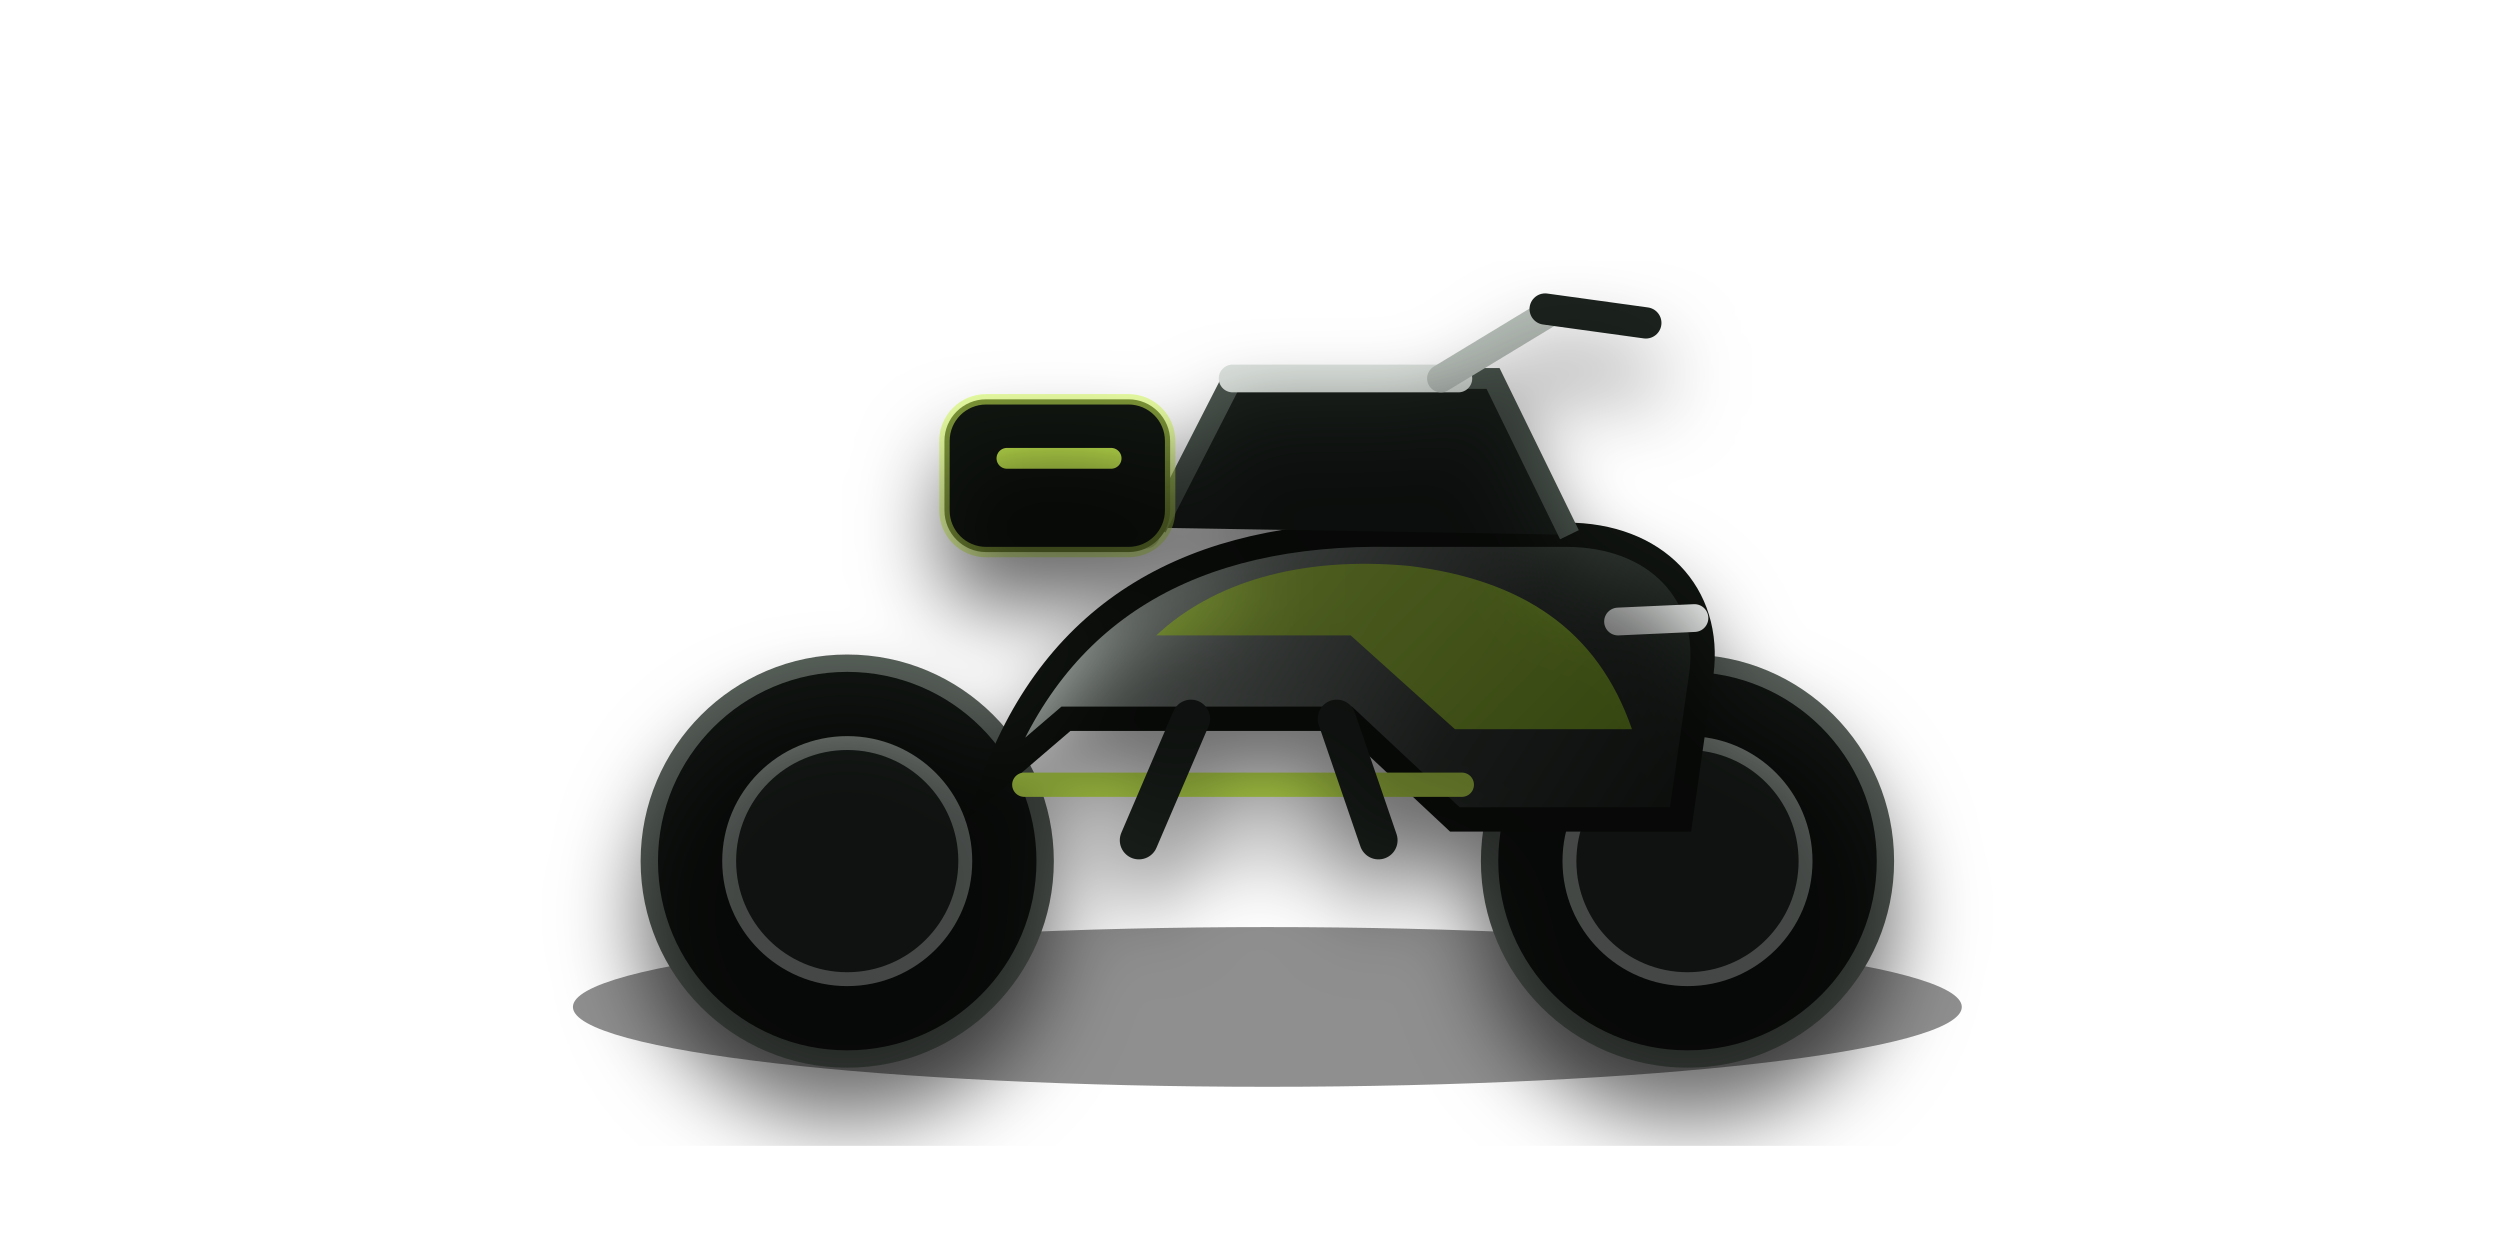
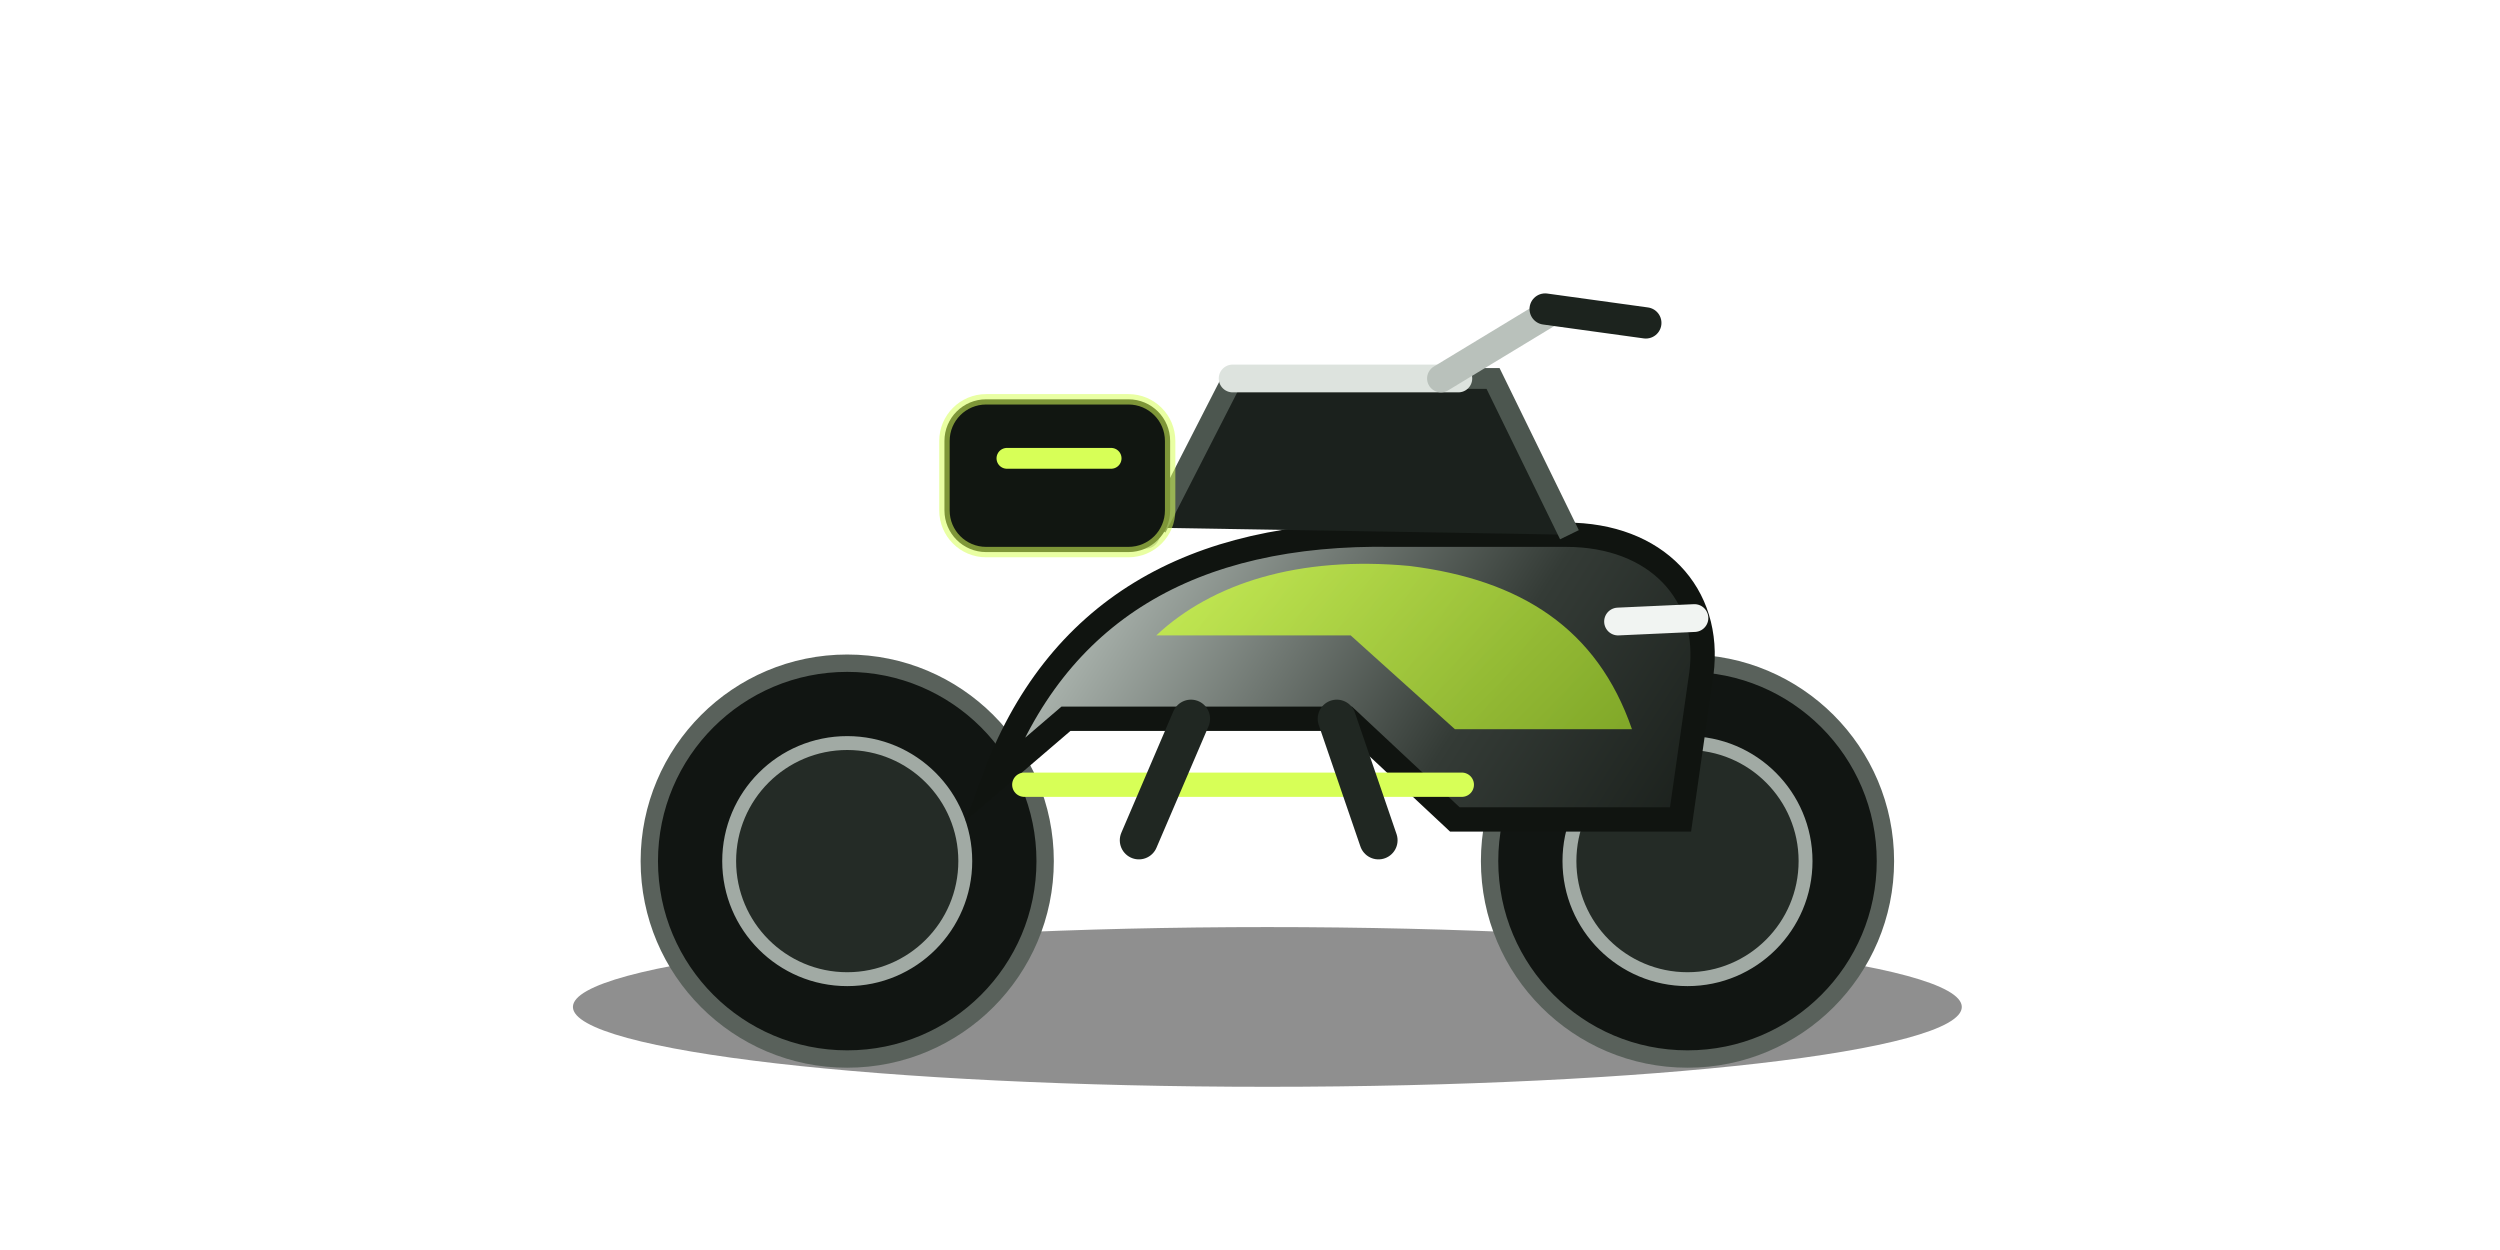
<svg xmlns="http://www.w3.org/2000/svg" width="720" height="360" viewBox="0 0 720 360" fill="none">
  <defs>
    <linearGradient id="body" x1="250" y1="100" x2="500" y2="260" gradientUnits="userSpaceOnUse">
      <stop stop-color="#F3F5F2" />
      <stop offset="0.32" stop-color="#AAB3AD" />
      <stop offset="0.68" stop-color="#343B36" />
      <stop offset="1" stop-color="#121713" />
    </linearGradient>
    <linearGradient id="accent" x1="340" y1="120" x2="470" y2="248" gradientUnits="userSpaceOnUse">
      <stop stop-color="#D7FF57" />
      <stop offset="1" stop-color="#7BA521" />
    </linearGradient>
    <filter id="shadow" x="120" y="60" width="500" height="270" filterUnits="userSpaceOnUse" color-interpolation-filters="sRGB">
      <feGaussianBlur in="SourceAlpha" stdDeviation="12" result="blur" />
      <feOffset dy="15" />
      <feColorMatrix values="0 0 0 0 0 0 0 0 0 0 0 0 0 0 0 0 0 0 .58 0" />
      <feBlend in2="SourceGraphic" result="shape" />
    </filter>
  </defs>
  <ellipse cx="365" cy="290" rx="200" ry="23" fill="#000" fill-opacity=".44" />
-   <g filter="url(#shadow)">
+   <g>
    <circle cx="244" cy="248" r="57" fill="#111512" stroke="#59615B" stroke-width="5" />
    <circle cx="244" cy="248" r="34" fill="#242B26" stroke="#A1AAA4" stroke-width="4" />
    <circle cx="486" cy="248" r="57" fill="#111512" stroke="#59615B" stroke-width="5" />
    <circle cx="486" cy="248" r="34" fill="#242B26" stroke="#A1AAA4" stroke-width="4" />
    <path d="M286 225C304 176 343 153 401 154H451C477 154 493 171 490 194L484 236H419L388 207H307L286 225Z" fill="url(#body)" stroke="#101410" stroke-width="7" />
    <path d="M333 152L355 109H430L452 154" fill="#1B211D" stroke="#4C564F" stroke-width="6" />
    <path d="M355 109H420" stroke="#DDE3DE" stroke-width="8" stroke-linecap="round" />
    <path d="M415 109L448 89" stroke="#B9C1BB" stroke-width="8" stroke-linecap="round" />
    <path d="M445 89L474 93" stroke="#1C231E" stroke-width="9" stroke-linecap="round" />
    <path d="M330 154L296 127" stroke="#B9C1BB" stroke-width="8" stroke-linecap="round" />
    <rect x="272" y="115" width="65" height="44" rx="12" fill="#111611" stroke="#D7FF57" stroke-opacity=".55" stroke-width="3" />
    <path d="M290 132H320" stroke="#D7FF57" stroke-width="6" stroke-linecap="round" />
    <path d="M406 163C438 167 460 181 470 210H419L389 183H333C349 168 374 160 406 163Z" fill="url(#accent)" fill-opacity=".92" />
    <path d="M466 179L488 178" stroke="#F1F4F2" stroke-width="8" stroke-linecap="round" />
    <path d="M295 226H421" stroke="#D7FF57" stroke-width="7" stroke-linecap="round" />
    <path d="M343 207L328 242" stroke="#202722" stroke-width="11" stroke-linecap="round" />
    <path d="M385 207L397 242" stroke="#202722" stroke-width="11" stroke-linecap="round" />
  </g>
</svg>
